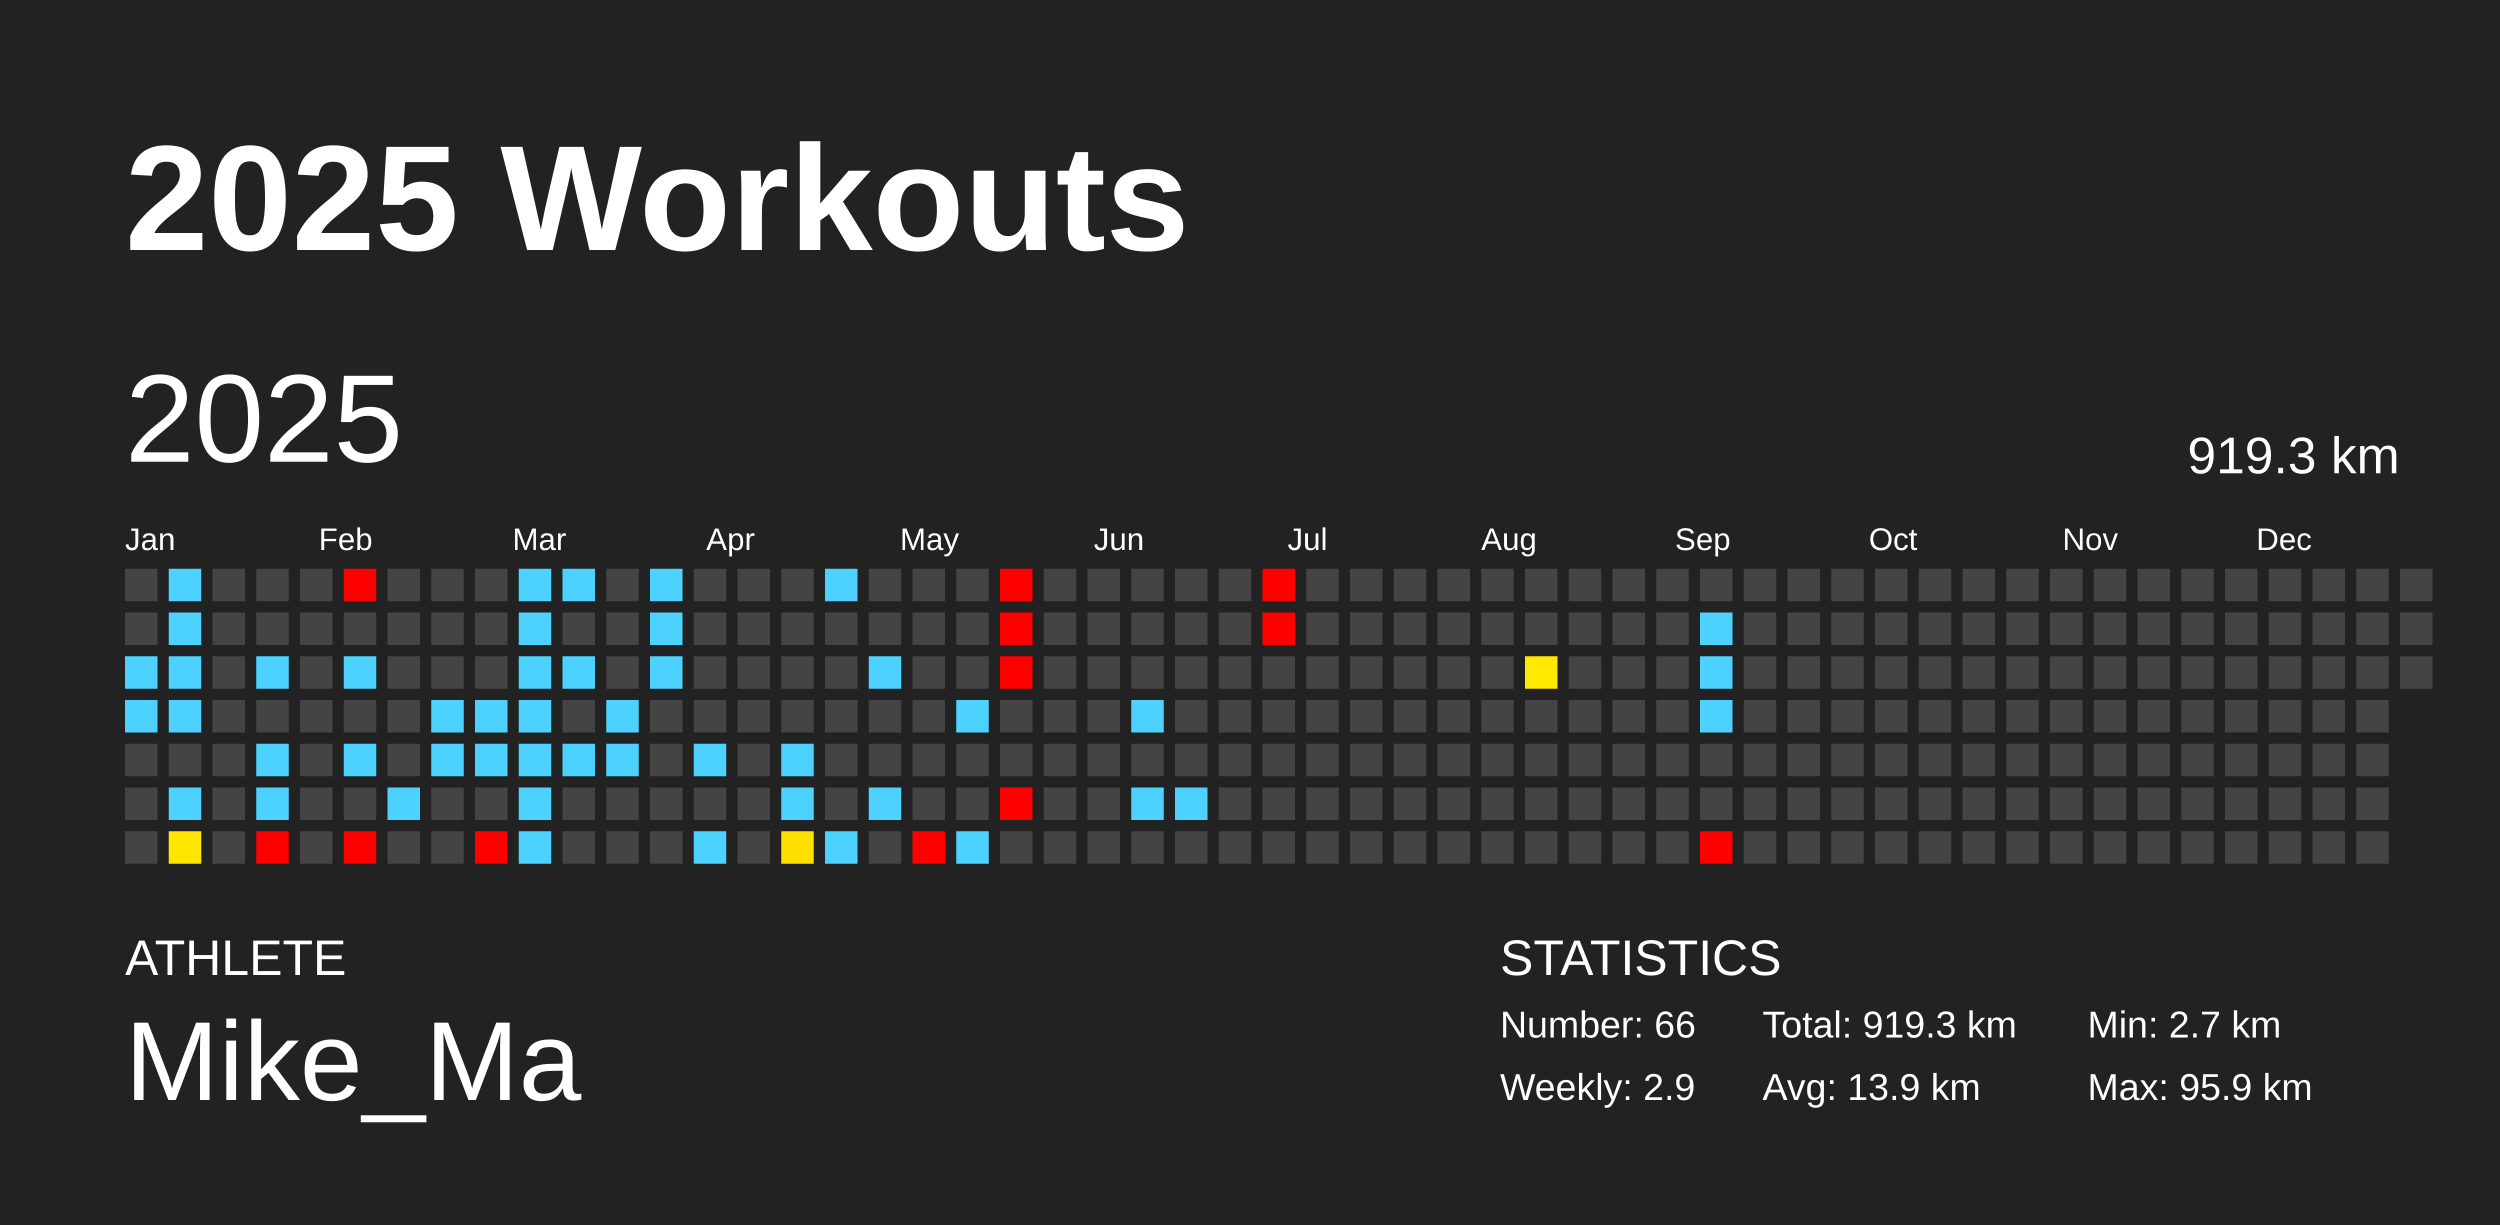
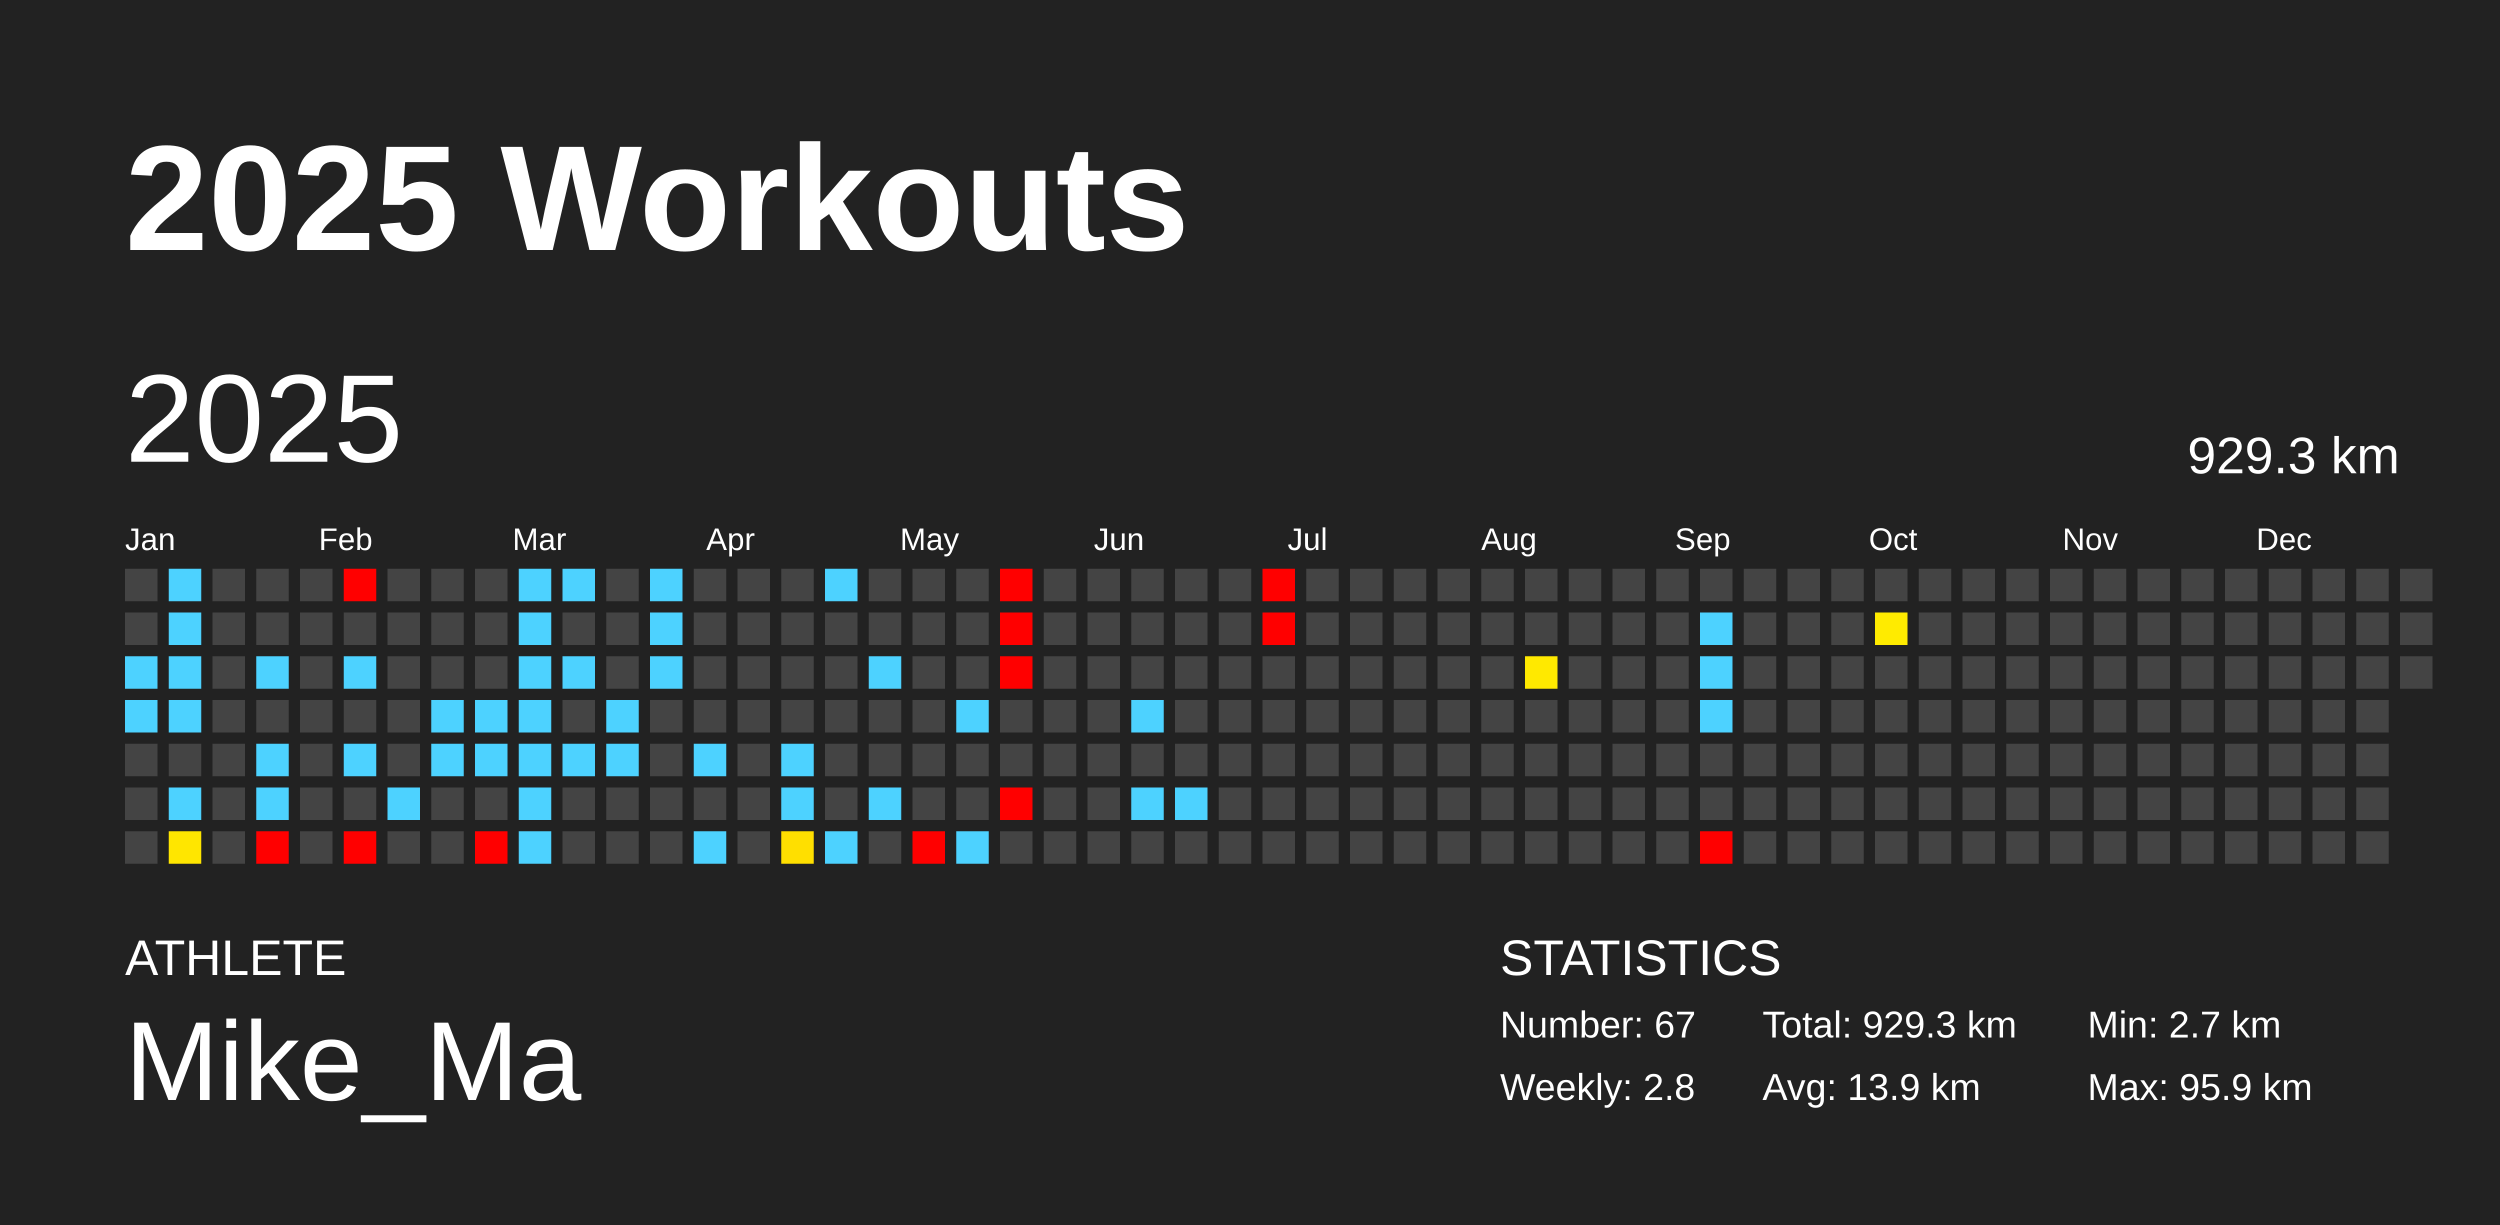
<svg xmlns="http://www.w3.org/2000/svg" baseProfile="full" height="98mm" version="1.1" viewBox="0,0,200,98" width="200mm">
  <defs />
  <rect fill="#222222" height="98" width="200" x="0" y="0" />
  <text fill="#FFFFFF" style="font-size:12px; font-family:Arial; font-weight:bold;" x="10" y="20">2025 Workouts</text>
  <text fill="#FFFFFF" style="font-size:4px; font-family:Arial" x="10" y="78">ATHLETE</text>
  <text fill="#FFFFFF" style="font-size:9px; font-family:Arial" x="10" y="88">Mike_Ma</text>
  <text fill="#FFFFFF" style="font-size:4px; font-family:Arial" x="120" y="78">STATISTICS</text>
-   <text fill="#FFFFFF" style="font-size:3px; font-family:Arial" x="120" y="83">Number: 66</text>
-   <text fill="#FFFFFF" style="font-size:3px; font-family:Arial" x="120" y="88">Weekly: 2.9</text>
-   <text fill="#FFFFFF" style="font-size:3px; font-family:Arial" x="141" y="83">Total: 919.3 km</text>
+   <text fill="#FFFFFF" style="font-size:3px; font-family:Arial" x="120" y="83">Number: 67</text>
+   <text fill="#FFFFFF" style="font-size:3px; font-family:Arial" x="120" y="88">Weekly: 2.8</text>
+   <text fill="#FFFFFF" style="font-size:3px; font-family:Arial" x="141" y="83">Total: 929.3 km</text>
  <text fill="#FFFFFF" style="font-size:3px; font-family:Arial" x="141" y="88">Avg: 13.9 km</text>
  <text fill="#FFFFFF" style="font-size:3px; font-family:Arial" x="167" y="83">Min: 2.7 km</text>
  <text fill="#FFFFFF" style="font-size:3px; font-family:Arial" x="167" y="88">Max: 95.9 km</text>
  <text dominant-baseline="hanging" fill="#FFFFFF" style="font-size:10.0px; font-family:Arial;" x="10" y="30">2025</text>
-   <text dominant-baseline="hanging" fill="#FFFFFF" style="font-size:4.125px; font-family:Arial;" x="175" y="35">919.3 km</text>
+   <text dominant-baseline="hanging" fill="#FFFFFF" style="font-size:4.125px; font-family:Arial;" x="175" y="35">929.3 km</text>
  <text fill="#FFFFFF" style="font-size:2.5px; font-family:Arial" x="10.0" y="44">Jan</text>
  <text fill="#FFFFFF" style="font-size:2.5px; font-family:Arial" x="25.5" y="44">Feb</text>
  <text fill="#FFFFFF" style="font-size:2.5px; font-family:Arial" x="41.0" y="44">Mar</text>
  <text fill="#FFFFFF" style="font-size:2.5px; font-family:Arial" x="56.5" y="44">Apr</text>
  <text fill="#FFFFFF" style="font-size:2.5px; font-family:Arial" x="72.0" y="44">May</text>
  <text fill="#FFFFFF" style="font-size:2.5px; font-family:Arial" x="87.5" y="44">Jun</text>
  <text fill="#FFFFFF" style="font-size:2.5px; font-family:Arial" x="103.0" y="44">Jul</text>
  <text fill="#FFFFFF" style="font-size:2.5px; font-family:Arial" x="118.5" y="44">Aug</text>
  <text fill="#FFFFFF" style="font-size:2.5px; font-family:Arial" x="134.0" y="44">Sep</text>
  <text fill="#FFFFFF" style="font-size:2.5px; font-family:Arial" x="149.5" y="44">Oct</text>
  <text fill="#FFFFFF" style="font-size:2.5px; font-family:Arial" x="165.0" y="44">Nov</text>
  <text fill="#FFFFFF" style="font-size:2.5px; font-family:Arial" x="180.5" y="44">Dec</text>
  <rect fill="#444444" height="2.6" width="2.6" x="10.0" y="45.5" />
  <rect fill="#444444" height="2.6" width="2.6" x="10.0" y="49.0" />
  <rect fill="#4dd2ff" height="2.6" width="2.6" x="10.0" y="52.5" />
  <rect fill="#4dd2ff" height="2.6" width="2.6" x="10.0" y="56.0" />
  <rect fill="#444444" height="2.6" width="2.6" x="10.0" y="59.5" />
  <rect fill="#444444" height="2.6" width="2.6" x="10.0" y="63.0" />
  <rect fill="#444444" height="2.6" width="2.6" x="10.0" y="66.5" />
  <rect fill="#4dd2ff" height="2.6" width="2.6" x="13.5" y="45.5" />
  <rect fill="#4dd2ff" height="2.6" width="2.6" x="13.5" y="49.0" />
  <rect fill="#4dd2ff" height="2.6" width="2.6" x="13.5" y="52.5" />
  <rect fill="#4dd2ff" height="2.6" width="2.6" x="13.5" y="56.0" />
  <rect fill="#444444" height="2.6" width="2.6" x="13.5" y="59.5" />
  <rect fill="#4dd2ff" height="2.6" width="2.6" x="13.5" y="63.0" />
  <rect fill="#ffe600" height="2.6" width="2.6" x="13.5" y="66.5" />
  <rect fill="#444444" height="2.6" width="2.6" x="17.0" y="45.5" />
  <rect fill="#444444" height="2.6" width="2.6" x="17.0" y="49.0" />
  <rect fill="#444444" height="2.6" width="2.6" x="17.0" y="52.5" />
  <rect fill="#444444" height="2.6" width="2.6" x="17.0" y="56.0" />
  <rect fill="#444444" height="2.6" width="2.6" x="17.0" y="59.5" />
  <rect fill="#444444" height="2.6" width="2.6" x="17.0" y="63.0" />
  <rect fill="#444444" height="2.6" width="2.6" x="17.0" y="66.5" />
  <rect fill="#444444" height="2.6" width="2.6" x="20.5" y="45.5" />
  <rect fill="#444444" height="2.6" width="2.6" x="20.5" y="49.0" />
  <rect fill="#4dd2ff" height="2.6" width="2.6" x="20.5" y="52.5" />
  <rect fill="#444444" height="2.6" width="2.6" x="20.5" y="56.0" />
  <rect fill="#4dd2ff" height="2.6" width="2.6" x="20.5" y="59.5" />
  <rect fill="#4dd2ff" height="2.6" width="2.6" x="20.5" y="63.0" />
  <rect fill="red" height="2.6" width="2.6" x="20.5" y="66.5" />
  <rect fill="#444444" height="2.6" width="2.6" x="24.0" y="45.5" />
  <rect fill="#444444" height="2.6" width="2.6" x="24.0" y="49.0" />
  <rect fill="#444444" height="2.6" width="2.6" x="24.0" y="52.5" />
  <rect fill="#444444" height="2.6" width="2.6" x="24.0" y="56.0" />
  <rect fill="#444444" height="2.6" width="2.6" x="24.0" y="59.5" />
  <rect fill="#444444" height="2.6" width="2.6" x="24.0" y="63.0" />
  <rect fill="#444444" height="2.6" width="2.6" x="24.0" y="66.5" />
  <rect fill="red" height="2.6" width="2.6" x="27.5" y="45.5" />
  <rect fill="#444444" height="2.6" width="2.6" x="27.5" y="49.0" />
  <rect fill="#4dd2ff" height="2.6" width="2.6" x="27.5" y="52.5" />
  <rect fill="#444444" height="2.6" width="2.6" x="27.5" y="56.0" />
  <rect fill="#4dd2ff" height="2.6" width="2.6" x="27.5" y="59.5" />
  <rect fill="#444444" height="2.6" width="2.6" x="27.5" y="63.0" />
  <rect fill="red" height="2.6" width="2.6" x="27.5" y="66.5" />
  <rect fill="#444444" height="2.6" width="2.6" x="31.0" y="45.5" />
  <rect fill="#444444" height="2.6" width="2.6" x="31.0" y="49.0" />
  <rect fill="#444444" height="2.6" width="2.6" x="31.0" y="52.5" />
  <rect fill="#444444" height="2.6" width="2.6" x="31.0" y="56.0" />
  <rect fill="#444444" height="2.6" width="2.6" x="31.0" y="59.5" />
  <rect fill="#4dd2ff" height="2.6" width="2.6" x="31.0" y="63.0" />
  <rect fill="#444444" height="2.6" width="2.6" x="31.0" y="66.5" />
  <rect fill="#444444" height="2.6" width="2.6" x="34.5" y="45.5" />
  <rect fill="#444444" height="2.6" width="2.6" x="34.5" y="49.0" />
  <rect fill="#444444" height="2.6" width="2.6" x="34.5" y="52.5" />
  <rect fill="#4dd2ff" height="2.6" width="2.6" x="34.5" y="56.0" />
  <rect fill="#4dd2ff" height="2.6" width="2.6" x="34.5" y="59.5" />
  <rect fill="#444444" height="2.6" width="2.6" x="34.5" y="63.0" />
  <rect fill="#444444" height="2.6" width="2.6" x="34.5" y="66.5" />
  <rect fill="#444444" height="2.6" width="2.6" x="38.0" y="45.5" />
  <rect fill="#444444" height="2.6" width="2.6" x="38.0" y="49.0" />
  <rect fill="#444444" height="2.6" width="2.6" x="38.0" y="52.5" />
  <rect fill="#4dd2ff" height="2.6" width="2.6" x="38.0" y="56.0" />
  <rect fill="#4dd2ff" height="2.6" width="2.6" x="38.0" y="59.5" />
  <rect fill="#444444" height="2.6" width="2.6" x="38.0" y="63.0" />
  <rect fill="red" height="2.6" width="2.6" x="38.0" y="66.5" />
  <rect fill="#4dd2ff" height="2.6" width="2.6" x="41.5" y="45.5" />
  <rect fill="#4dd2ff" height="2.6" width="2.6" x="41.5" y="49.0" />
  <rect fill="#4dd2ff" height="2.6" width="2.6" x="41.5" y="52.5" />
  <rect fill="#4dd2ff" height="2.6" width="2.6" x="41.5" y="56.0" />
  <rect fill="#4dd2ff" height="2.6" width="2.6" x="41.5" y="59.5" />
  <rect fill="#4dd2ff" height="2.6" width="2.6" x="41.5" y="63.0" />
  <rect fill="#4dd2ff" height="2.6" width="2.6" x="41.5" y="66.5" />
  <rect fill="#4dd2ff" height="2.6" width="2.6" x="45.0" y="45.5" />
  <rect fill="#444444" height="2.6" width="2.6" x="45.0" y="49.0" />
  <rect fill="#4dd2ff" height="2.6" width="2.6" x="45.0" y="52.5" />
  <rect fill="#444444" height="2.6" width="2.6" x="45.0" y="56.0" />
  <rect fill="#4dd2ff" height="2.6" width="2.6" x="45.0" y="59.5" />
  <rect fill="#444444" height="2.6" width="2.6" x="45.0" y="63.0" />
  <rect fill="#444444" height="2.6" width="2.6" x="45.0" y="66.5" />
  <rect fill="#444444" height="2.6" width="2.6" x="48.5" y="45.5" />
  <rect fill="#444444" height="2.6" width="2.6" x="48.5" y="49.0" />
  <rect fill="#444444" height="2.6" width="2.6" x="48.5" y="52.5" />
  <rect fill="#4dd2ff" height="2.6" width="2.6" x="48.5" y="56.0" />
  <rect fill="#4dd2ff" height="2.6" width="2.6" x="48.5" y="59.5" />
  <rect fill="#444444" height="2.6" width="2.6" x="48.5" y="63.0" />
  <rect fill="#444444" height="2.6" width="2.6" x="48.5" y="66.5" />
  <rect fill="#4dd2ff" height="2.6" width="2.6" x="52.0" y="45.5" />
  <rect fill="#4dd2ff" height="2.6" width="2.6" x="52.0" y="49.0" />
  <rect fill="#4dd2ff" height="2.6" width="2.6" x="52.0" y="52.5" />
  <rect fill="#444444" height="2.6" width="2.6" x="52.0" y="56.0" />
  <rect fill="#444444" height="2.6" width="2.6" x="52.0" y="59.5" />
  <rect fill="#444444" height="2.6" width="2.6" x="52.0" y="63.0" />
  <rect fill="#444444" height="2.6" width="2.6" x="52.0" y="66.5" />
  <rect fill="#444444" height="2.6" width="2.6" x="55.5" y="45.5" />
  <rect fill="#444444" height="2.6" width="2.6" x="55.5" y="49.0" />
  <rect fill="#444444" height="2.6" width="2.6" x="55.5" y="52.5" />
  <rect fill="#444444" height="2.6" width="2.6" x="55.5" y="56.0" />
  <rect fill="#4dd2ff" height="2.6" width="2.6" x="55.5" y="59.5" />
  <rect fill="#444444" height="2.6" width="2.6" x="55.5" y="63.0" />
  <rect fill="#4dd2ff" height="2.6" width="2.6" x="55.5" y="66.5" />
  <rect fill="#444444" height="2.6" width="2.6" x="59.0" y="45.5" />
  <rect fill="#444444" height="2.6" width="2.6" x="59.0" y="49.0" />
  <rect fill="#444444" height="2.6" width="2.6" x="59.0" y="52.5" />
  <rect fill="#444444" height="2.6" width="2.6" x="59.0" y="56.0" />
  <rect fill="#444444" height="2.6" width="2.6" x="59.0" y="59.5" />
  <rect fill="#444444" height="2.6" width="2.6" x="59.0" y="63.0" />
  <rect fill="#444444" height="2.6" width="2.6" x="59.0" y="66.5" />
  <rect fill="#444444" height="2.6" width="2.6" x="62.5" y="45.5" />
  <rect fill="#444444" height="2.6" width="2.6" x="62.5" y="49.0" />
  <rect fill="#444444" height="2.6" width="2.6" x="62.5" y="52.5" />
  <rect fill="#444444" height="2.6" width="2.6" x="62.5" y="56.0" />
  <rect fill="#4dd2ff" height="2.6" width="2.6" x="62.5" y="59.5" />
  <rect fill="#4dd2ff" height="2.6" width="2.6" x="62.5" y="63.0" />
  <rect fill="#ffdf00" height="2.6" width="2.6" x="62.5" y="66.5" />
  <rect fill="#4dd2ff" height="2.6" width="2.6" x="66.0" y="45.5" />
  <rect fill="#444444" height="2.6" width="2.6" x="66.0" y="49.0" />
  <rect fill="#444444" height="2.6" width="2.6" x="66.0" y="52.5" />
  <rect fill="#444444" height="2.6" width="2.6" x="66.0" y="56.0" />
  <rect fill="#444444" height="2.6" width="2.6" x="66.0" y="59.5" />
  <rect fill="#444444" height="2.6" width="2.6" x="66.0" y="63.0" />
  <rect fill="#4dd2ff" height="2.6" width="2.6" x="66.0" y="66.5" />
  <rect fill="#444444" height="2.6" width="2.6" x="69.5" y="45.5" />
  <rect fill="#444444" height="2.6" width="2.6" x="69.5" y="49.0" />
  <rect fill="#4dd2ff" height="2.6" width="2.6" x="69.5" y="52.5" />
  <rect fill="#444444" height="2.6" width="2.6" x="69.5" y="56.0" />
  <rect fill="#444444" height="2.6" width="2.6" x="69.5" y="59.5" />
  <rect fill="#4dd2ff" height="2.6" width="2.6" x="69.5" y="63.0" />
  <rect fill="#444444" height="2.6" width="2.6" x="69.5" y="66.5" />
  <rect fill="#444444" height="2.6" width="2.6" x="73.0" y="45.5" />
  <rect fill="#444444" height="2.6" width="2.6" x="73.0" y="49.0" />
  <rect fill="#444444" height="2.6" width="2.6" x="73.0" y="52.5" />
  <rect fill="#444444" height="2.6" width="2.6" x="73.0" y="56.0" />
  <rect fill="#444444" height="2.6" width="2.6" x="73.0" y="59.5" />
  <rect fill="#444444" height="2.6" width="2.6" x="73.0" y="63.0" />
  <rect fill="red" height="2.6" width="2.6" x="73.0" y="66.5" />
  <rect fill="#444444" height="2.6" width="2.6" x="76.5" y="45.5" />
  <rect fill="#444444" height="2.6" width="2.6" x="76.5" y="49.0" />
  <rect fill="#444444" height="2.6" width="2.6" x="76.5" y="52.5" />
  <rect fill="#4dd2ff" height="2.6" width="2.6" x="76.5" y="56.0" />
  <rect fill="#444444" height="2.6" width="2.6" x="76.5" y="59.5" />
  <rect fill="#444444" height="2.6" width="2.6" x="76.5" y="63.0" />
  <rect fill="#4dd2ff" height="2.6" width="2.6" x="76.5" y="66.5" />
  <rect fill="red" height="2.6" width="2.6" x="80.0" y="45.5" />
  <rect fill="red" height="2.6" width="2.6" x="80.0" y="49.0" />
  <rect fill="red" height="2.6" width="2.6" x="80.0" y="52.5" />
  <rect fill="#444444" height="2.6" width="2.6" x="80.0" y="56.0" />
  <rect fill="#444444" height="2.6" width="2.6" x="80.0" y="59.5" />
  <rect fill="red" height="2.6" width="2.6" x="80.0" y="63.0" />
  <rect fill="#444444" height="2.6" width="2.6" x="80.0" y="66.5" />
  <rect fill="#444444" height="2.6" width="2.6" x="83.5" y="45.5" />
  <rect fill="#444444" height="2.6" width="2.6" x="83.5" y="49.0" />
  <rect fill="#444444" height="2.6" width="2.6" x="83.5" y="52.5" />
  <rect fill="#444444" height="2.6" width="2.6" x="83.5" y="56.0" />
  <rect fill="#444444" height="2.6" width="2.6" x="83.5" y="59.5" />
  <rect fill="#444444" height="2.6" width="2.6" x="83.5" y="63.0" />
  <rect fill="#444444" height="2.6" width="2.6" x="83.5" y="66.5" />
  <rect fill="#444444" height="2.6" width="2.6" x="87.0" y="45.5" />
  <rect fill="#444444" height="2.6" width="2.6" x="87.0" y="49.0" />
  <rect fill="#444444" height="2.6" width="2.6" x="87.0" y="52.5" />
  <rect fill="#444444" height="2.6" width="2.6" x="87.0" y="56.0" />
  <rect fill="#444444" height="2.6" width="2.6" x="87.0" y="59.5" />
  <rect fill="#444444" height="2.6" width="2.6" x="87.0" y="63.0" />
  <rect fill="#444444" height="2.6" width="2.6" x="87.0" y="66.5" />
  <rect fill="#444444" height="2.6" width="2.6" x="90.5" y="45.5" />
  <rect fill="#444444" height="2.6" width="2.6" x="90.5" y="49.0" />
  <rect fill="#444444" height="2.6" width="2.6" x="90.5" y="52.5" />
  <rect fill="#4dd2ff" height="2.6" width="2.6" x="90.5" y="56.0" />
  <rect fill="#444444" height="2.6" width="2.6" x="90.5" y="59.5" />
  <rect fill="#4dd2ff" height="2.6" width="2.6" x="90.5" y="63.0" />
  <rect fill="#444444" height="2.6" width="2.6" x="90.5" y="66.5" />
  <rect fill="#444444" height="2.6" width="2.6" x="94.0" y="45.5" />
  <rect fill="#444444" height="2.6" width="2.6" x="94.0" y="49.0" />
  <rect fill="#444444" height="2.6" width="2.6" x="94.0" y="52.5" />
  <rect fill="#444444" height="2.6" width="2.6" x="94.0" y="56.0" />
  <rect fill="#444444" height="2.6" width="2.6" x="94.0" y="59.5" />
  <rect fill="#4dd2ff" height="2.6" width="2.6" x="94.0" y="63.0" />
  <rect fill="#444444" height="2.6" width="2.6" x="94.0" y="66.5" />
  <rect fill="#444444" height="2.6" width="2.6" x="97.5" y="45.5" />
  <rect fill="#444444" height="2.6" width="2.6" x="97.5" y="49.0" />
  <rect fill="#444444" height="2.6" width="2.6" x="97.5" y="52.5" />
  <rect fill="#444444" height="2.6" width="2.6" x="97.5" y="56.0" />
  <rect fill="#444444" height="2.6" width="2.6" x="97.5" y="59.5" />
  <rect fill="#444444" height="2.6" width="2.6" x="97.5" y="63.0" />
  <rect fill="#444444" height="2.6" width="2.6" x="97.5" y="66.5" />
  <rect fill="red" height="2.6" width="2.6" x="101.0" y="45.5" />
  <rect fill="red" height="2.6" width="2.6" x="101.0" y="49.0" />
  <rect fill="#444444" height="2.6" width="2.6" x="101.0" y="52.5" />
  <rect fill="#444444" height="2.6" width="2.6" x="101.0" y="56.0" />
  <rect fill="#444444" height="2.6" width="2.6" x="101.0" y="59.5" />
  <rect fill="#444444" height="2.6" width="2.6" x="101.0" y="63.0" />
  <rect fill="#444444" height="2.6" width="2.6" x="101.0" y="66.5" />
  <rect fill="#444444" height="2.6" width="2.6" x="104.5" y="45.5" />
  <rect fill="#444444" height="2.6" width="2.6" x="104.5" y="49.0" />
  <rect fill="#444444" height="2.6" width="2.6" x="104.5" y="52.5" />
  <rect fill="#444444" height="2.6" width="2.6" x="104.5" y="56.0" />
  <rect fill="#444444" height="2.6" width="2.6" x="104.5" y="59.5" />
  <rect fill="#444444" height="2.6" width="2.6" x="104.5" y="63.0" />
  <rect fill="#444444" height="2.6" width="2.6" x="104.5" y="66.5" />
  <rect fill="#444444" height="2.6" width="2.6" x="108.0" y="45.5" />
  <rect fill="#444444" height="2.6" width="2.6" x="108.0" y="49.0" />
  <rect fill="#444444" height="2.6" width="2.6" x="108.0" y="52.5" />
  <rect fill="#444444" height="2.6" width="2.6" x="108.0" y="56.0" />
  <rect fill="#444444" height="2.6" width="2.6" x="108.0" y="59.5" />
  <rect fill="#444444" height="2.6" width="2.6" x="108.0" y="63.0" />
  <rect fill="#444444" height="2.6" width="2.6" x="108.0" y="66.5" />
  <rect fill="#444444" height="2.6" width="2.6" x="111.5" y="45.5" />
  <rect fill="#444444" height="2.6" width="2.6" x="111.5" y="49.0" />
  <rect fill="#444444" height="2.6" width="2.6" x="111.5" y="52.5" />
  <rect fill="#444444" height="2.6" width="2.6" x="111.5" y="56.0" />
  <rect fill="#444444" height="2.6" width="2.6" x="111.5" y="59.5" />
  <rect fill="#444444" height="2.6" width="2.6" x="111.5" y="63.0" />
  <rect fill="#444444" height="2.6" width="2.6" x="111.5" y="66.5" />
  <rect fill="#444444" height="2.6" width="2.6" x="115.0" y="45.5" />
  <rect fill="#444444" height="2.6" width="2.6" x="115.0" y="49.0" />
  <rect fill="#444444" height="2.6" width="2.6" x="115.0" y="52.5" />
  <rect fill="#444444" height="2.6" width="2.6" x="115.0" y="56.0" />
  <rect fill="#444444" height="2.6" width="2.6" x="115.0" y="59.5" />
  <rect fill="#444444" height="2.6" width="2.6" x="115.0" y="63.0" />
  <rect fill="#444444" height="2.6" width="2.6" x="115.0" y="66.5" />
  <rect fill="#444444" height="2.6" width="2.6" x="118.5" y="45.5" />
  <rect fill="#444444" height="2.6" width="2.6" x="118.5" y="49.0" />
  <rect fill="#444444" height="2.6" width="2.6" x="118.5" y="52.5" />
  <rect fill="#444444" height="2.6" width="2.6" x="118.5" y="56.0" />
  <rect fill="#444444" height="2.6" width="2.6" x="118.5" y="59.5" />
  <rect fill="#444444" height="2.6" width="2.6" x="118.5" y="63.0" />
  <rect fill="#444444" height="2.6" width="2.6" x="118.5" y="66.5" />
  <rect fill="#444444" height="2.6" width="2.6" x="122.0" y="45.5" />
  <rect fill="#444444" height="2.6" width="2.6" x="122.0" y="49.0" />
  <rect fill="#ffe900" height="2.6" width="2.6" x="122.0" y="52.5" />
  <rect fill="#444444" height="2.6" width="2.6" x="122.0" y="56.0" />
  <rect fill="#444444" height="2.6" width="2.6" x="122.0" y="59.5" />
  <rect fill="#444444" height="2.6" width="2.6" x="122.0" y="63.0" />
  <rect fill="#444444" height="2.6" width="2.6" x="122.0" y="66.5" />
  <rect fill="#444444" height="2.6" width="2.6" x="125.5" y="45.5" />
  <rect fill="#444444" height="2.6" width="2.6" x="125.5" y="49.0" />
  <rect fill="#444444" height="2.6" width="2.6" x="125.5" y="52.5" />
  <rect fill="#444444" height="2.6" width="2.6" x="125.5" y="56.0" />
  <rect fill="#444444" height="2.6" width="2.6" x="125.5" y="59.5" />
  <rect fill="#444444" height="2.6" width="2.6" x="125.5" y="63.0" />
  <rect fill="#444444" height="2.6" width="2.6" x="125.5" y="66.5" />
  <rect fill="#444444" height="2.6" width="2.6" x="129.0" y="45.5" />
  <rect fill="#444444" height="2.6" width="2.6" x="129.0" y="49.0" />
  <rect fill="#444444" height="2.6" width="2.6" x="129.0" y="52.5" />
  <rect fill="#444444" height="2.6" width="2.6" x="129.0" y="56.0" />
  <rect fill="#444444" height="2.6" width="2.6" x="129.0" y="59.5" />
  <rect fill="#444444" height="2.6" width="2.6" x="129.0" y="63.0" />
  <rect fill="#444444" height="2.6" width="2.6" x="129.0" y="66.5" />
  <rect fill="#444444" height="2.6" width="2.6" x="132.5" y="45.5" />
  <rect fill="#444444" height="2.6" width="2.6" x="132.5" y="49.0" />
  <rect fill="#444444" height="2.6" width="2.6" x="132.5" y="52.5" />
  <rect fill="#444444" height="2.6" width="2.6" x="132.5" y="56.0" />
  <rect fill="#444444" height="2.6" width="2.6" x="132.5" y="59.5" />
  <rect fill="#444444" height="2.6" width="2.6" x="132.5" y="63.0" />
  <rect fill="#444444" height="2.6" width="2.6" x="132.5" y="66.5" />
  <rect fill="#444444" height="2.6" width="2.6" x="136.0" y="45.5" />
  <rect fill="#4dd2ff" height="2.6" width="2.6" x="136.0" y="49.0" />
  <rect fill="#4dd2ff" height="2.6" width="2.6" x="136.0" y="52.5" />
  <rect fill="#4dd2ff" height="2.6" width="2.6" x="136.0" y="56.0" />
  <rect fill="#444444" height="2.6" width="2.6" x="136.0" y="59.5" />
  <rect fill="#444444" height="2.6" width="2.6" x="136.0" y="63.0" />
  <rect fill="red" height="2.6" width="2.6" x="136.0" y="66.5" />
  <rect fill="#444444" height="2.6" width="2.6" x="139.5" y="45.5" />
  <rect fill="#444444" height="2.6" width="2.6" x="139.5" y="49.0" />
  <rect fill="#444444" height="2.6" width="2.6" x="139.5" y="52.5" />
  <rect fill="#444444" height="2.6" width="2.6" x="139.5" y="56.0" />
  <rect fill="#444444" height="2.6" width="2.6" x="139.5" y="59.5" />
  <rect fill="#444444" height="2.6" width="2.6" x="139.5" y="63.0" />
  <rect fill="#444444" height="2.6" width="2.6" x="139.5" y="66.5" />
  <rect fill="#444444" height="2.6" width="2.6" x="143.0" y="45.5" />
  <rect fill="#444444" height="2.6" width="2.6" x="143.0" y="49.0" />
  <rect fill="#444444" height="2.6" width="2.6" x="143.0" y="52.5" />
  <rect fill="#444444" height="2.6" width="2.6" x="143.0" y="56.0" />
  <rect fill="#444444" height="2.6" width="2.6" x="143.0" y="59.5" />
  <rect fill="#444444" height="2.6" width="2.6" x="143.0" y="63.0" />
  <rect fill="#444444" height="2.6" width="2.6" x="143.0" y="66.5" />
  <rect fill="#444444" height="2.6" width="2.6" x="146.5" y="45.5" />
  <rect fill="#444444" height="2.6" width="2.6" x="146.5" y="49.0" />
  <rect fill="#444444" height="2.6" width="2.6" x="146.5" y="52.5" />
  <rect fill="#444444" height="2.6" width="2.6" x="146.5" y="56.0" />
  <rect fill="#444444" height="2.6" width="2.6" x="146.5" y="59.5" />
  <rect fill="#444444" height="2.6" width="2.6" x="146.5" y="63.0" />
  <rect fill="#444444" height="2.6" width="2.6" x="146.5" y="66.5" />
  <rect fill="#444444" height="2.6" width="2.6" x="150.0" y="45.5" />
-   <rect fill="#444444" height="2.6" width="2.6" x="150.0" y="49.0" />
+   <rect fill="#ffeb00" height="2.6" width="2.6" x="150.0" y="49.0" />
  <rect fill="#444444" height="2.6" width="2.6" x="150.0" y="52.5" />
  <rect fill="#444444" height="2.6" width="2.6" x="150.0" y="56.0" />
  <rect fill="#444444" height="2.6" width="2.6" x="150.0" y="59.5" />
  <rect fill="#444444" height="2.6" width="2.6" x="150.0" y="63.0" />
  <rect fill="#444444" height="2.6" width="2.6" x="150.0" y="66.5" />
  <rect fill="#444444" height="2.6" width="2.6" x="153.5" y="45.5" />
  <rect fill="#444444" height="2.6" width="2.6" x="153.5" y="49.0" />
  <rect fill="#444444" height="2.6" width="2.6" x="153.5" y="52.5" />
  <rect fill="#444444" height="2.6" width="2.6" x="153.5" y="56.0" />
  <rect fill="#444444" height="2.6" width="2.6" x="153.5" y="59.5" />
  <rect fill="#444444" height="2.6" width="2.6" x="153.5" y="63.0" />
  <rect fill="#444444" height="2.6" width="2.6" x="153.5" y="66.5" />
  <rect fill="#444444" height="2.6" width="2.6" x="157.0" y="45.5" />
  <rect fill="#444444" height="2.6" width="2.6" x="157.0" y="49.0" />
  <rect fill="#444444" height="2.6" width="2.6" x="157.0" y="52.5" />
  <rect fill="#444444" height="2.6" width="2.6" x="157.0" y="56.0" />
  <rect fill="#444444" height="2.6" width="2.6" x="157.0" y="59.5" />
  <rect fill="#444444" height="2.6" width="2.6" x="157.0" y="63.0" />
  <rect fill="#444444" height="2.6" width="2.6" x="157.0" y="66.5" />
  <rect fill="#444444" height="2.6" width="2.6" x="160.5" y="45.5" />
  <rect fill="#444444" height="2.6" width="2.6" x="160.5" y="49.0" />
  <rect fill="#444444" height="2.6" width="2.6" x="160.5" y="52.5" />
  <rect fill="#444444" height="2.6" width="2.6" x="160.5" y="56.0" />
  <rect fill="#444444" height="2.6" width="2.6" x="160.5" y="59.5" />
  <rect fill="#444444" height="2.6" width="2.6" x="160.5" y="63.0" />
  <rect fill="#444444" height="2.6" width="2.6" x="160.5" y="66.5" />
  <rect fill="#444444" height="2.6" width="2.6" x="164.0" y="45.5" />
  <rect fill="#444444" height="2.6" width="2.6" x="164.0" y="49.0" />
  <rect fill="#444444" height="2.6" width="2.6" x="164.0" y="52.5" />
  <rect fill="#444444" height="2.6" width="2.6" x="164.0" y="56.0" />
  <rect fill="#444444" height="2.6" width="2.6" x="164.0" y="59.5" />
  <rect fill="#444444" height="2.6" width="2.6" x="164.0" y="63.0" />
  <rect fill="#444444" height="2.6" width="2.6" x="164.0" y="66.5" />
  <rect fill="#444444" height="2.6" width="2.6" x="167.5" y="45.5" />
  <rect fill="#444444" height="2.6" width="2.6" x="167.5" y="49.0" />
  <rect fill="#444444" height="2.6" width="2.6" x="167.5" y="52.5" />
  <rect fill="#444444" height="2.6" width="2.6" x="167.5" y="56.0" />
  <rect fill="#444444" height="2.6" width="2.6" x="167.5" y="59.5" />
  <rect fill="#444444" height="2.6" width="2.6" x="167.5" y="63.0" />
  <rect fill="#444444" height="2.6" width="2.6" x="167.5" y="66.5" />
  <rect fill="#444444" height="2.6" width="2.6" x="171.0" y="45.5" />
  <rect fill="#444444" height="2.6" width="2.6" x="171.0" y="49.0" />
  <rect fill="#444444" height="2.6" width="2.6" x="171.0" y="52.5" />
  <rect fill="#444444" height="2.6" width="2.6" x="171.0" y="56.0" />
  <rect fill="#444444" height="2.6" width="2.6" x="171.0" y="59.5" />
  <rect fill="#444444" height="2.6" width="2.6" x="171.0" y="63.0" />
  <rect fill="#444444" height="2.6" width="2.6" x="171.0" y="66.5" />
  <rect fill="#444444" height="2.6" width="2.6" x="174.5" y="45.5" />
  <rect fill="#444444" height="2.6" width="2.6" x="174.5" y="49.0" />
  <rect fill="#444444" height="2.6" width="2.6" x="174.5" y="52.5" />
  <rect fill="#444444" height="2.6" width="2.6" x="174.5" y="56.0" />
  <rect fill="#444444" height="2.6" width="2.6" x="174.5" y="59.5" />
  <rect fill="#444444" height="2.6" width="2.6" x="174.5" y="63.0" />
  <rect fill="#444444" height="2.6" width="2.6" x="174.5" y="66.5" />
  <rect fill="#444444" height="2.6" width="2.6" x="178.0" y="45.5" />
  <rect fill="#444444" height="2.6" width="2.6" x="178.0" y="49.0" />
  <rect fill="#444444" height="2.6" width="2.6" x="178.0" y="52.5" />
  <rect fill="#444444" height="2.6" width="2.6" x="178.0" y="56.0" />
  <rect fill="#444444" height="2.6" width="2.6" x="178.0" y="59.5" />
  <rect fill="#444444" height="2.6" width="2.6" x="178.0" y="63.0" />
  <rect fill="#444444" height="2.6" width="2.6" x="178.0" y="66.5" />
  <rect fill="#444444" height="2.6" width="2.6" x="181.5" y="45.5" />
  <rect fill="#444444" height="2.6" width="2.6" x="181.5" y="49.0" />
  <rect fill="#444444" height="2.6" width="2.6" x="181.5" y="52.5" />
  <rect fill="#444444" height="2.6" width="2.6" x="181.5" y="56.0" />
  <rect fill="#444444" height="2.6" width="2.6" x="181.5" y="59.5" />
  <rect fill="#444444" height="2.6" width="2.6" x="181.5" y="63.0" />
  <rect fill="#444444" height="2.6" width="2.6" x="181.5" y="66.5" />
  <rect fill="#444444" height="2.6" width="2.6" x="185.0" y="45.5" />
  <rect fill="#444444" height="2.6" width="2.6" x="185.0" y="49.0" />
  <rect fill="#444444" height="2.6" width="2.6" x="185.0" y="52.5" />
  <rect fill="#444444" height="2.6" width="2.6" x="185.0" y="56.0" />
  <rect fill="#444444" height="2.6" width="2.6" x="185.0" y="59.5" />
  <rect fill="#444444" height="2.6" width="2.6" x="185.0" y="63.0" />
  <rect fill="#444444" height="2.6" width="2.6" x="185.0" y="66.5" />
  <rect fill="#444444" height="2.6" width="2.6" x="188.5" y="45.5" />
  <rect fill="#444444" height="2.6" width="2.6" x="188.5" y="49.0" />
  <rect fill="#444444" height="2.6" width="2.6" x="188.5" y="52.5" />
  <rect fill="#444444" height="2.6" width="2.6" x="188.5" y="56.0" />
  <rect fill="#444444" height="2.6" width="2.6" x="188.5" y="59.5" />
  <rect fill="#444444" height="2.6" width="2.6" x="188.5" y="63.0" />
  <rect fill="#444444" height="2.6" width="2.6" x="188.5" y="66.5" />
  <rect fill="#444444" height="2.6" width="2.6" x="192.0" y="45.5" />
  <rect fill="#444444" height="2.6" width="2.6" x="192.0" y="49.0" />
  <rect fill="#444444" height="2.6" width="2.6" x="192.0" y="52.5" />
</svg>
